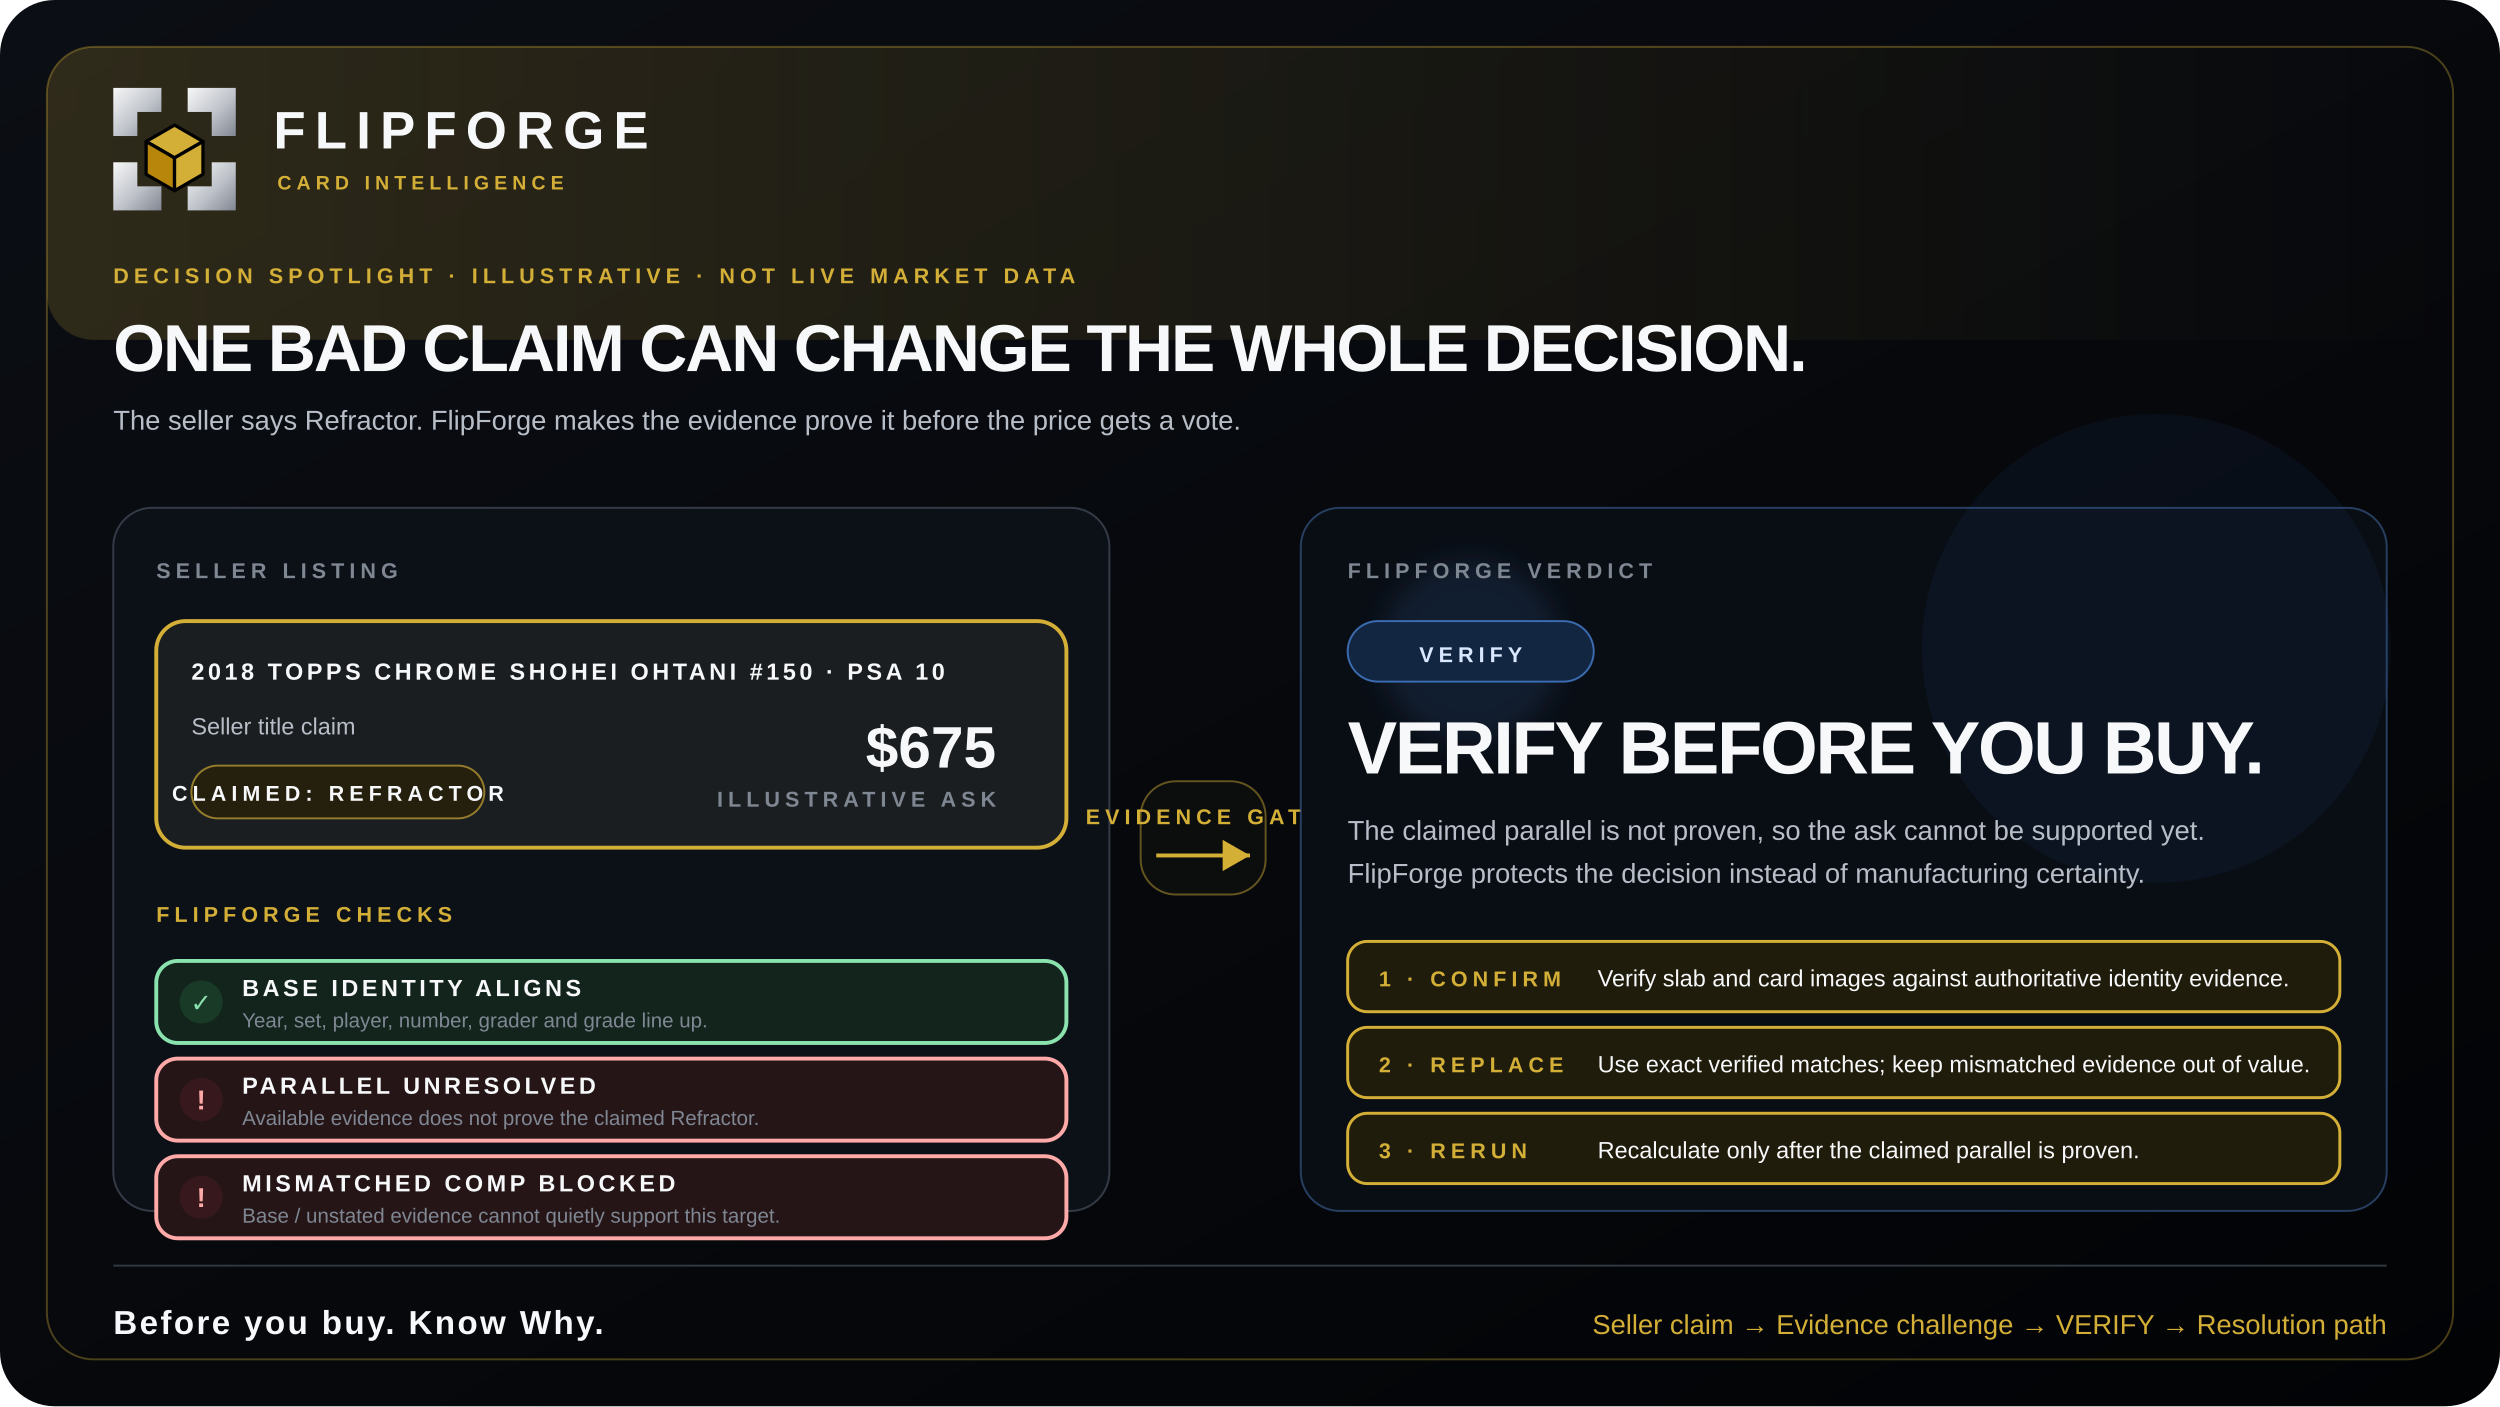
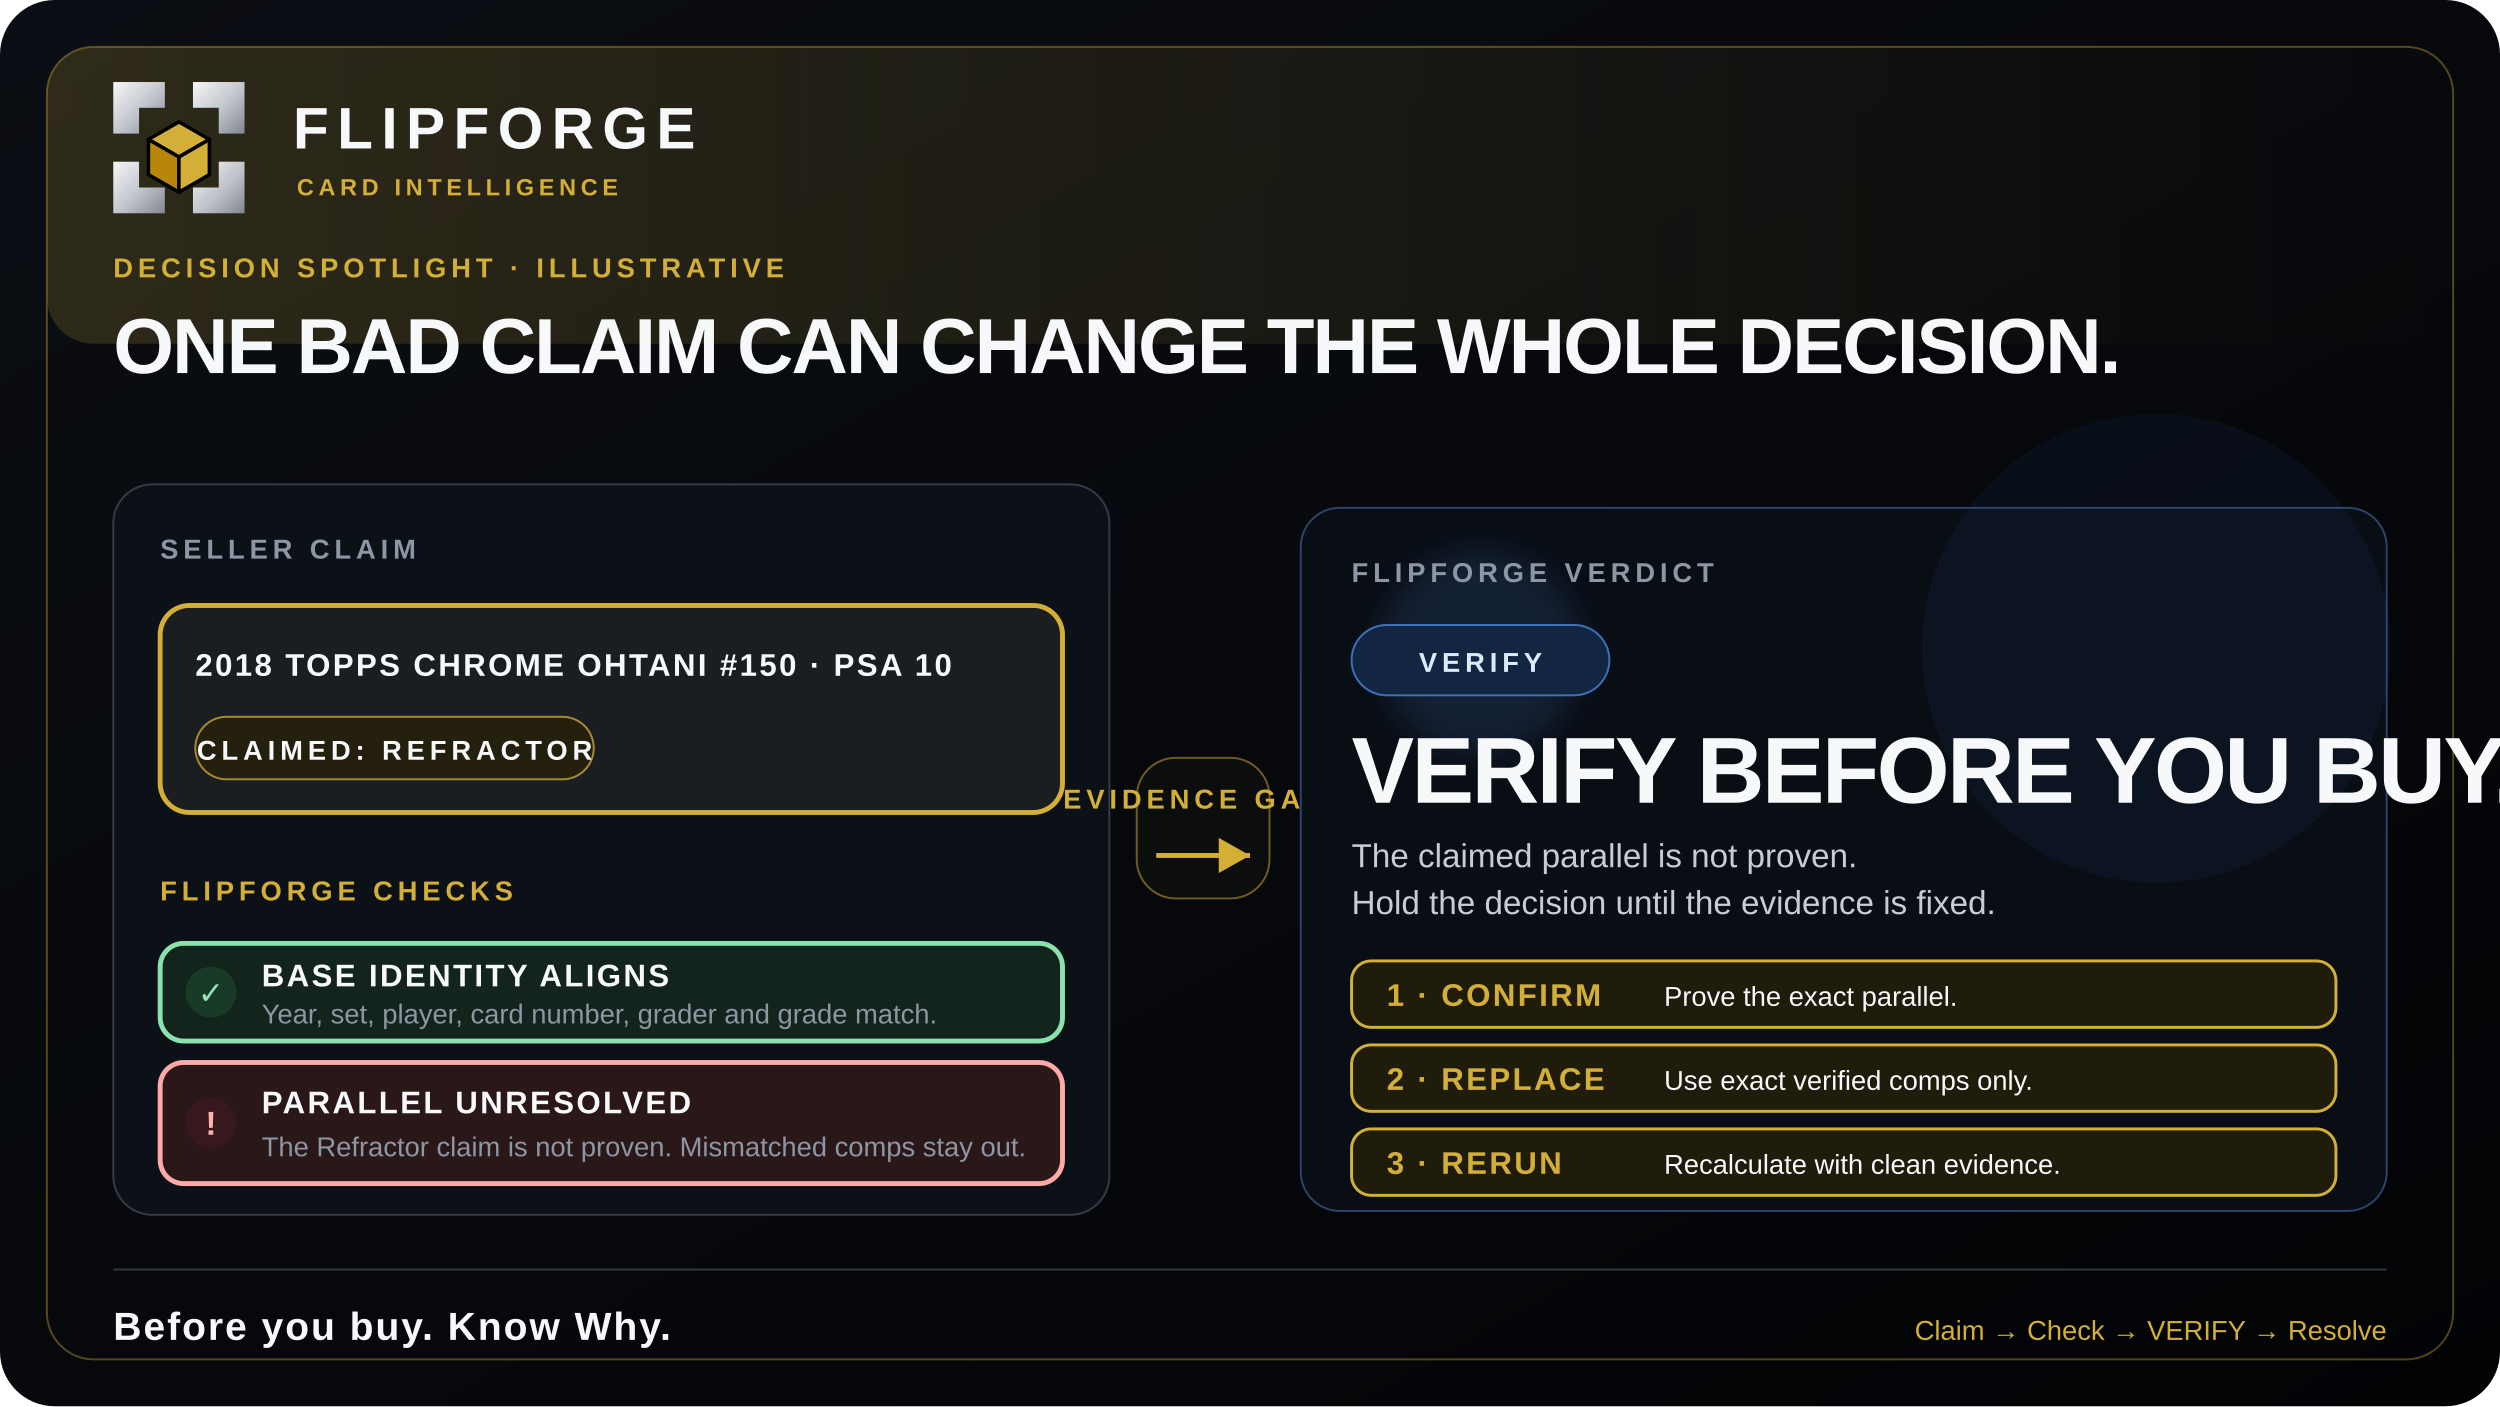
<svg xmlns="http://www.w3.org/2000/svg" width="1280" height="720" viewBox="0 0 1280 720" role="img" aria-labelledby="title desc">
  <defs>
    <linearGradient id="bg" x1="0" y1="0" x2="1" y2="1">
      <stop offset="0" stop-color="#0b0e14" />
      <stop offset="1" stop-color="#020305" />
    </linearGradient>
    <linearGradient id="goldGlow" x1="0" y1="0" x2="1" y2="0">
      <stop offset="0" stop-color="#d4af37" stop-opacity=".18" />
      <stop offset="1" stop-color="#d4af37" stop-opacity="0" />
    </linearGradient>
    <linearGradient id="silver" x1="0" y1="0" x2="1" y2="1">
      <stop offset="0" stop-color="#f7f7f7" />
      <stop offset=".55" stop-color="#bfc3ca" />
      <stop offset="1" stop-color="#818792" />
    </linearGradient>
    <filter id="blueHalo" x="-50%" y="-50%" width="200%" height="200%">
-       <feGaussianBlur stdDeviation="7" />
+       <feGaussianBlur stdDeviation="8" />
    </filter>
    <style>
      @font-face{font-family:Geist;src:url('../fonts/geist-latin-wght-normal.woff2') format('woff2');font-weight:100 900}
-       .font{font-family:Geist,'Geist Sans',Arial,sans-serif}.white{fill:#f7f8fa}.silver{fill:#b8bec8}.muted{fill:#7f8793}.gold{fill:#d4af37}.red{fill:#ffaaa8}.green{fill:#8ae2ae}.blue{fill:#d9e8ff}.eyebrow{font-size:11px;font-weight:900;letter-spacing:2.6px}.small{font-size:12px}.body{font-size:14px}.label{font-size:12px;font-weight:850;letter-spacing:1.8px}.title{font-size:34px;font-weight:900;letter-spacing:-1px}.verdict{font-size:38px;font-weight:900;letter-spacing:-1.2px}.wordmark{font-size:27px;font-weight:900;letter-spacing:4.7px}.tag{font-size:10px;font-weight:850;letter-spacing:2.6px}
+       .font{font-family:Geist,'Geist Sans',Arial,sans-serif}.white{fill:#f7f8fa}.silver{fill:#c8cdd5}.muted{fill:#8d96a4}.gold{fill:#d4af37}.red{fill:#ffb1ae}.green{fill:#94e5b5}.blue{fill:#dceaff}.eyebrow{font-size:14px;font-weight:900;letter-spacing:2.5px}.small{font-size:14px}.body{font-size:17px}.label{font-size:16px;font-weight:850;letter-spacing:1.2px}.title{font-size:40px;font-weight:900;letter-spacing:-1px}.verdict{font-size:48px;font-weight:900;letter-spacing:-1.3px}.wordmark{font-size:30px;font-weight:900;letter-spacing:4.3px}.tag{font-size:12px;font-weight:850;letter-spacing:2.4px}
      .motion{pointer-events:none}.motion-claim{animation:claimLoop 10s ease-in-out infinite}.motion-good{animation:goodLoop 10s ease-in-out infinite}.motion-warn1{animation:warn1Loop 10s ease-in-out infinite}.motion-warn2{animation:warn2Loop 10s ease-in-out infinite}.motion-arrow{animation:arrowLoop 10s ease-in-out infinite}.motion-verdict{animation:verdictLoop 10s ease-in-out infinite}.motion-res1{animation:res1Loop 10s ease-in-out infinite}.motion-res2{animation:res2Loop 10s ease-in-out infinite}.motion-res3{animation:res3Loop 10s ease-in-out infinite}
      @keyframes claimLoop{0%,6%,100%{opacity:.06}10%,22%{opacity:.95}27%{opacity:.06}}
      @keyframes goodLoop{0%,18%,100%{opacity:.04}23%,34%{opacity:.85}39%{opacity:.04}}
      @keyframes warn1Loop{0%,28%,100%{opacity:.04}33%,45%{opacity:.92}50%{opacity:.04}}
      @keyframes warn2Loop{0%,38%,100%{opacity:.04}43%,55%{opacity:.95}60%{opacity:.04}}
      @keyframes arrowLoop{0%,46%,100%{opacity:.18}52%,63%{opacity:1}68%{opacity:.18}}
      @keyframes verdictLoop{0%,54%,100%{opacity:.1}61%,82%{opacity:1}88%{opacity:.18}}
      @keyframes res1Loop{0%,64%,100%{opacity:.12}70%,88%{opacity:.95}92%{opacity:.12}}
      @keyframes res2Loop{0%,69%,100%{opacity:.12}75%,90%{opacity:.95}94%{opacity:.12}}
      @keyframes res3Loop{0%,74%,100%{opacity:.12}80%,92%{opacity:.95}96%{opacity:.12}}
      @media(prefers-reduced-motion:reduce){.motion{animation:none!important;opacity:.35!important}}
    </style>
  </defs>
  <rect width="1280" height="720" rx="28" fill="url(#bg)" />
-   <rect x="24" y="24" width="1232" height="672" rx="24" fill="none" stroke="#d4af37" stroke-opacity=".34" />
-   <rect x="24" y="24" width="1232" height="150" rx="24" fill="url(#goldGlow)" />
-   <g transform="translate(58 45)">
-     <g transform="scale(1.12)">
+   <rect x="24" y="24" width="1232" height="672" rx="24" fill="none" stroke="#d4af37" stroke-opacity=".38" />
+   <rect x="24" y="24" width="1232" height="152" rx="24" fill="url(#goldGlow)" />
+   <g transform="translate(58 42)">
+     <g transform="scale(1.2)">
      <path d="M0 0H22V11H11V22H0Z" fill="url(#silver)" />
      <path d="M34 0H56V22H45V11H34Z" fill="url(#silver)" />
      <path d="M0 34H11V45H22V56H0Z" fill="url(#silver)" />
      <path d="M45 34H56V56H34V45H45Z" fill="url(#silver)" />
      <path d="M28 17 41 24.5 28 32 15 24.5Z" fill="#d4af37" stroke="#000" stroke-width="1.5" stroke-linejoin="round" />
      <path d="M15 24.5 28 32v15L15 39.5Z" fill="#b8860b" stroke="#000" stroke-width="1.5" stroke-linejoin="round" />
      <path d="M41 24.5 28 32v15l13-7.5Z" fill="#d4af37" stroke="#000" stroke-width="1.5" stroke-linejoin="round" />
    </g>
-     <text x="82" y="31" class="font wordmark white">FLIPFORGE</text>
-     <text x="84" y="52" class="font tag gold">CARD INTELLIGENCE</text>
+     <text x="92" y="34" class="font wordmark white">FLIPFORGE</text>
+     <text x="94" y="58" class="font tag gold">CARD INTELLIGENCE</text>
  </g>
  <g class="font">
-     <text x="58" y="145" class="eyebrow gold">DECISION SPOTLIGHT · ILLUSTRATIVE · NOT LIVE MARKET DATA</text>
-     <text x="58" y="190" class="title white">ONE BAD CLAIM CAN CHANGE THE WHOLE DECISION.</text>
-     <text x="58" y="220" class="body silver">The seller says Refractor. FlipForge makes the evidence prove it before the price gets a vote.</text>
+     <text x="58" y="142" class="eyebrow gold">DECISION SPOTLIGHT · ILLUSTRATIVE</text>
+     <text x="58" y="191" class="title white">ONE BAD CLAIM CAN CHANGE THE WHOLE DECISION.</text>
  </g>
-   <g transform="translate(58 260)" class="font">
-     <rect width="510" height="360" rx="20" fill="#0c1017" stroke="#343b47" />
-     <text x="22" y="36" class="eyebrow muted">SELLER LISTING</text>
-     <rect x="22" y="58" width="466" height="116" rx="15" fill="#111720" stroke="#303845" />
-     <rect class="motion motion-claim" x="22" y="58" width="466" height="116" rx="15" fill="#d4af37" fill-opacity=".05" stroke="#d4af37" stroke-width="2" />
-     <text x="40" y="88" class="label white">2018 TOPPS CHROME SHOHEI OHTANI #150 · PSA 10</text>
-     <text x="40" y="116" class="small silver">Seller title claim</text>
-     <rect x="40" y="132" width="150" height="27" rx="13.5" fill="#251f0e" stroke="#d4af37" stroke-opacity=".65" />
-     <text x="115" y="150" text-anchor="middle" class="eyebrow white">CLAIMED: REFRACTOR</text>
-     <text x="452" y="133" text-anchor="end" font-size="30" font-weight="900" class="white">$675</text>
-     <text x="452" y="153" text-anchor="end" class="eyebrow muted">ILLUSTRATIVE ASK</text>
-     <text x="22" y="212" class="eyebrow gold">FLIPFORGE CHECKS</text>
-     <rect x="22" y="232" width="466" height="42" rx="11" fill="#0e1914" stroke="#5ab17c" stroke-opacity=".55" />
-     <rect class="motion motion-good" x="22" y="232" width="466" height="42" rx="11" fill="#58d697" fill-opacity=".06" stroke="#8ae2ae" stroke-width="2" />
-     <circle cx="45" cy="253" r="11" fill="#183a27" />
-     <text x="45" y="258" text-anchor="middle" font-size="13" font-weight="900" class="green">✓</text>
-     <text x="66" y="250" class="label white">BASE IDENTITY ALIGNS</text>
-     <text x="66" y="266" font-size="10.5" class="muted">Year, set, player, number, grader and grade line up.</text>
-     <rect x="22" y="282" width="466" height="42" rx="11" fill="#1a1012" stroke="#b85f62" stroke-opacity=".55" />
-     <rect class="motion motion-warn1" x="22" y="282" width="466" height="42" rx="11" fill="#ff7a7a" fill-opacity=".05" stroke="#ffaaa8" stroke-width="2" />
-     <circle cx="45" cy="303" r="11" fill="#37191d" />
-     <text x="45" y="308" text-anchor="middle" font-size="14" font-weight="900" class="red">!</text>
-     <text x="66" y="300" class="label white">PARALLEL UNRESOLVED</text>
-     <text x="66" y="316" font-size="10.5" class="muted">Available evidence does not prove the claimed Refractor.</text>
-     <rect x="22" y="332" width="466" height="42" rx="11" fill="#1a1012" stroke="#b85f62" stroke-opacity=".55" />
-     <rect class="motion motion-warn2" x="22" y="332" width="466" height="42" rx="11" fill="#ff7a7a" fill-opacity=".05" stroke="#ffaaa8" stroke-width="2" />
-     <circle cx="45" cy="353" r="11" fill="#37191d" />
-     <text x="45" y="358" text-anchor="middle" font-size="14" font-weight="900" class="red">!</text>
-     <text x="66" y="350" class="label white">MISMATCHED COMP BLOCKED</text>
-     <text x="66" y="366" font-size="10.5" class="muted">Base / unstated evidence cannot quietly support this target.</text>
+   <g transform="translate(58 248)" class="font">
+     <rect width="510" height="374" rx="20" fill="#0c1017" stroke="#343b47" />
+     <text x="24" y="38" class="eyebrow muted">SELLER CLAIM</text>
+     <rect x="24" y="62" width="462" height="106" rx="15" fill="#111720" stroke="#303845" />
+     <rect class="motion motion-claim" x="24" y="62" width="462" height="106" rx="15" fill="#d4af37" fill-opacity=".05" stroke="#d4af37" stroke-width="2.5" />
+     <text x="42" y="98" class="label white">2018 TOPPS CHROME OHTANI #150 · PSA 10</text>
+     <rect x="42" y="119" width="204" height="32" rx="16" fill="#251f0e" stroke="#d4af37" stroke-opacity=".75" />
+     <text x="144" y="141" text-anchor="middle" class="eyebrow white">CLAIMED: REFRACTOR</text>
+     <text x="24" y="213" class="eyebrow gold">FLIPFORGE CHECKS</text>
+     <rect x="24" y="235" width="462" height="50" rx="12" fill="#0e1914" stroke="#5ab17c" stroke-opacity=".62" />
+     <rect class="motion motion-good" x="24" y="235" width="462" height="50" rx="12" fill="#58d697" fill-opacity=".06" stroke="#8ae2ae" stroke-width="2.5" />
+     <circle cx="50" cy="260" r="13" fill="#183a27" />
+     <text x="50" y="266" text-anchor="middle" font-size="16" font-weight="900" class="green">✓</text>
+     <text x="76" y="257" class="label white">BASE IDENTITY ALIGNS</text>
+     <text x="76" y="276" class="small muted">Year, set, player, card number, grader and grade match.</text>
+     <rect x="24" y="296" width="462" height="62" rx="12" fill="#1a1012" stroke="#b85f62" stroke-opacity=".62" />
+     <rect class="motion motion-warn1" x="24" y="296" width="462" height="62" rx="12" fill="#ff7a7a" fill-opacity=".05" stroke="#ffaaa8" stroke-width="2.5" />
+     <rect class="motion motion-warn2" x="24" y="296" width="462" height="62" rx="12" fill="#ff7a7a" fill-opacity=".025" />
+     <circle cx="50" cy="327" r="13" fill="#37191d" />
+     <text x="50" y="333" text-anchor="middle" font-size="17" font-weight="900" class="red">!</text>
+     <text x="76" y="322" class="label white">PARALLEL UNRESOLVED</text>
+     <text x="76" y="344" class="small muted">The Refractor claim is not proven. Mismatched comps stay out.</text>
  </g>
  <g class="font">
-     <line x1="592" y1="438" x2="640" y2="438" stroke="#d4af37" stroke-width="2" />
-     <path d="M640 438 626 430v16Z" fill="#d4af37" />
-     <text x="616" y="422" text-anchor="middle" class="eyebrow gold">EVIDENCE GATE</text>
-     <rect class="motion motion-arrow" x="584" y="400" width="64" height="58" rx="18" fill="#d4af37" fill-opacity=".03" stroke="#d4af37" stroke-opacity=".45" />
+     <line x1="592" y1="438" x2="640" y2="438" stroke="#d4af37" stroke-width="2.5" />
+     <path d="M640 438 624 429v18Z" fill="#d4af37" />
+     <text x="616" y="414" text-anchor="middle" class="eyebrow gold">EVIDENCE GATE</text>
+     <rect class="motion motion-arrow" x="582" y="388" width="68" height="72" rx="20" fill="#d4af37" fill-opacity=".03" stroke="#d4af37" stroke-opacity=".5" />
  </g>
  <g transform="translate(666 260)" class="font">
-     <rect width="556" height="360" rx="20" fill="#090d14" stroke="#395b8d" stroke-opacity=".65" />
+     <rect width="556" height="360" rx="20" fill="#090d14" stroke="#395b8d" stroke-opacity=".72" />
    <circle cx="438" cy="72" r="120" fill="#2967b8" fill-opacity=".08" />
-     <circle class="motion motion-verdict" cx="87" cy="73" r="46" fill="#4d8ee7" fill-opacity=".13" filter="url(#blueHalo)" />
-     <text x="24" y="36" class="eyebrow muted">FLIPFORGE VERDICT</text>
-     <rect x="24" y="58" width="126" height="31" rx="15.5" fill="#132641" stroke="#4d8ee7" stroke-opacity=".7" />
-     <text x="87" y="79" text-anchor="middle" class="eyebrow blue">VERIFY</text>
-     <text x="24" y="136" class="verdict white">VERIFY BEFORE YOU BUY.</text>
-     <text x="24" y="170" class="body silver">The claimed parallel is not proven, so the ask cannot be supported yet.</text>
-     <text x="24" y="192" class="body silver">FlipForge protects the decision instead of manufacturing certainty.</text>
-     <rect x="24" y="222" width="508" height="36" rx="10" fill="#17150b" stroke="#d4af37" stroke-opacity=".32" />
-     <rect class="motion motion-res1" x="24" y="222" width="508" height="36" rx="10" fill="#d4af37" fill-opacity=".05" stroke="#d4af37" stroke-width="1.5" />
-     <text x="40" y="245" class="eyebrow gold">1 · CONFIRM</text>
-     <text x="152" y="245" class="small white">Verify slab and card images against authoritative identity evidence.</text>
-     <rect x="24" y="266" width="508" height="36" rx="10" fill="#17150b" stroke="#d4af37" stroke-opacity=".32" />
-     <rect class="motion motion-res2" x="24" y="266" width="508" height="36" rx="10" fill="#d4af37" fill-opacity=".05" stroke="#d4af37" stroke-width="1.5" />
-     <text x="40" y="289" class="eyebrow gold">2 · REPLACE</text>
-     <text x="152" y="289" class="small white">Use exact verified matches; keep mismatched evidence out of value.</text>
-     <rect x="24" y="310" width="508" height="36" rx="10" fill="#17150b" stroke="#d4af37" stroke-opacity=".32" />
-     <rect class="motion motion-res3" x="24" y="310" width="508" height="36" rx="10" fill="#d4af37" fill-opacity=".05" stroke="#d4af37" stroke-width="1.5" />
-     <text x="40" y="333" class="eyebrow gold">3 · RERUN</text>
-     <text x="152" y="333" class="small white">Recalculate only after the claimed parallel is proven.</text>
+     <circle class="motion motion-verdict" cx="92" cy="74" r="52" fill="#4d8ee7" fill-opacity=".15" filter="url(#blueHalo)" />
+     <text x="26" y="38" class="eyebrow muted">FLIPFORGE VERDICT</text>
+     <rect x="26" y="60" width="132" height="36" rx="18" fill="#132641" stroke="#4d8ee7" stroke-opacity=".75" />
+     <text x="92" y="84" text-anchor="middle" class="eyebrow blue">VERIFY</text>
+     <text x="26" y="151" class="verdict white">VERIFY BEFORE YOU BUY.</text>
+     <text x="26" y="184" class="body silver">The claimed parallel is not proven.</text>
+     <text x="26" y="208" class="body silver">Hold the decision until the evidence is fixed.</text>
+     <rect x="26" y="232" width="504" height="34" rx="10" fill="#17150b" stroke="#d4af37" stroke-opacity=".35" />
+     <rect class="motion motion-res1" x="26" y="232" width="504" height="34" rx="10" fill="#d4af37" fill-opacity=".05" stroke="#d4af37" stroke-width="1.5" />
+     <text x="44" y="255" class="label gold">1 · CONFIRM</text>
+     <text x="186" y="255" class="small white">Prove the exact parallel.</text>
+     <rect x="26" y="275" width="504" height="34" rx="10" fill="#17150b" stroke="#d4af37" stroke-opacity=".35" />
+     <rect class="motion motion-res2" x="26" y="275" width="504" height="34" rx="10" fill="#d4af37" fill-opacity=".05" stroke="#d4af37" stroke-width="1.5" />
+     <text x="44" y="298" class="label gold">2 · REPLACE</text>
+     <text x="186" y="298" class="small white">Use exact verified comps only.</text>
+     <rect x="26" y="318" width="504" height="34" rx="10" fill="#17150b" stroke="#d4af37" stroke-opacity=".35" />
+     <rect class="motion motion-res3" x="26" y="318" width="504" height="34" rx="10" fill="#d4af37" fill-opacity=".05" stroke="#d4af37" stroke-width="1.5" />
+     <text x="44" y="341" class="label gold">3 · RERUN</text>
+     <text x="186" y="341" class="small white">Recalculate with clean evidence.</text>
  </g>
  <g class="font">
-     <line x1="58" y1="648" x2="1222" y2="648" stroke="#313741" />
-     <text x="58" y="683" font-size="17" font-weight="900" letter-spacing="1.2" class="white">Before you buy. Know Why.</text>
-     <text x="1222" y="683" text-anchor="end" class="body gold">Seller claim → Evidence challenge → VERIFY → Resolution path</text>
+     <line x1="58" y1="650" x2="1222" y2="650" stroke="#313741" />
+     <text x="58" y="686" font-size="20" font-weight="900" letter-spacing="1" class="white">Before you buy. Know Why.</text>
+     <text x="1222" y="686" text-anchor="end" class="small gold">Claim → Check → VERIFY → Resolve</text>
  </g>
</svg>
